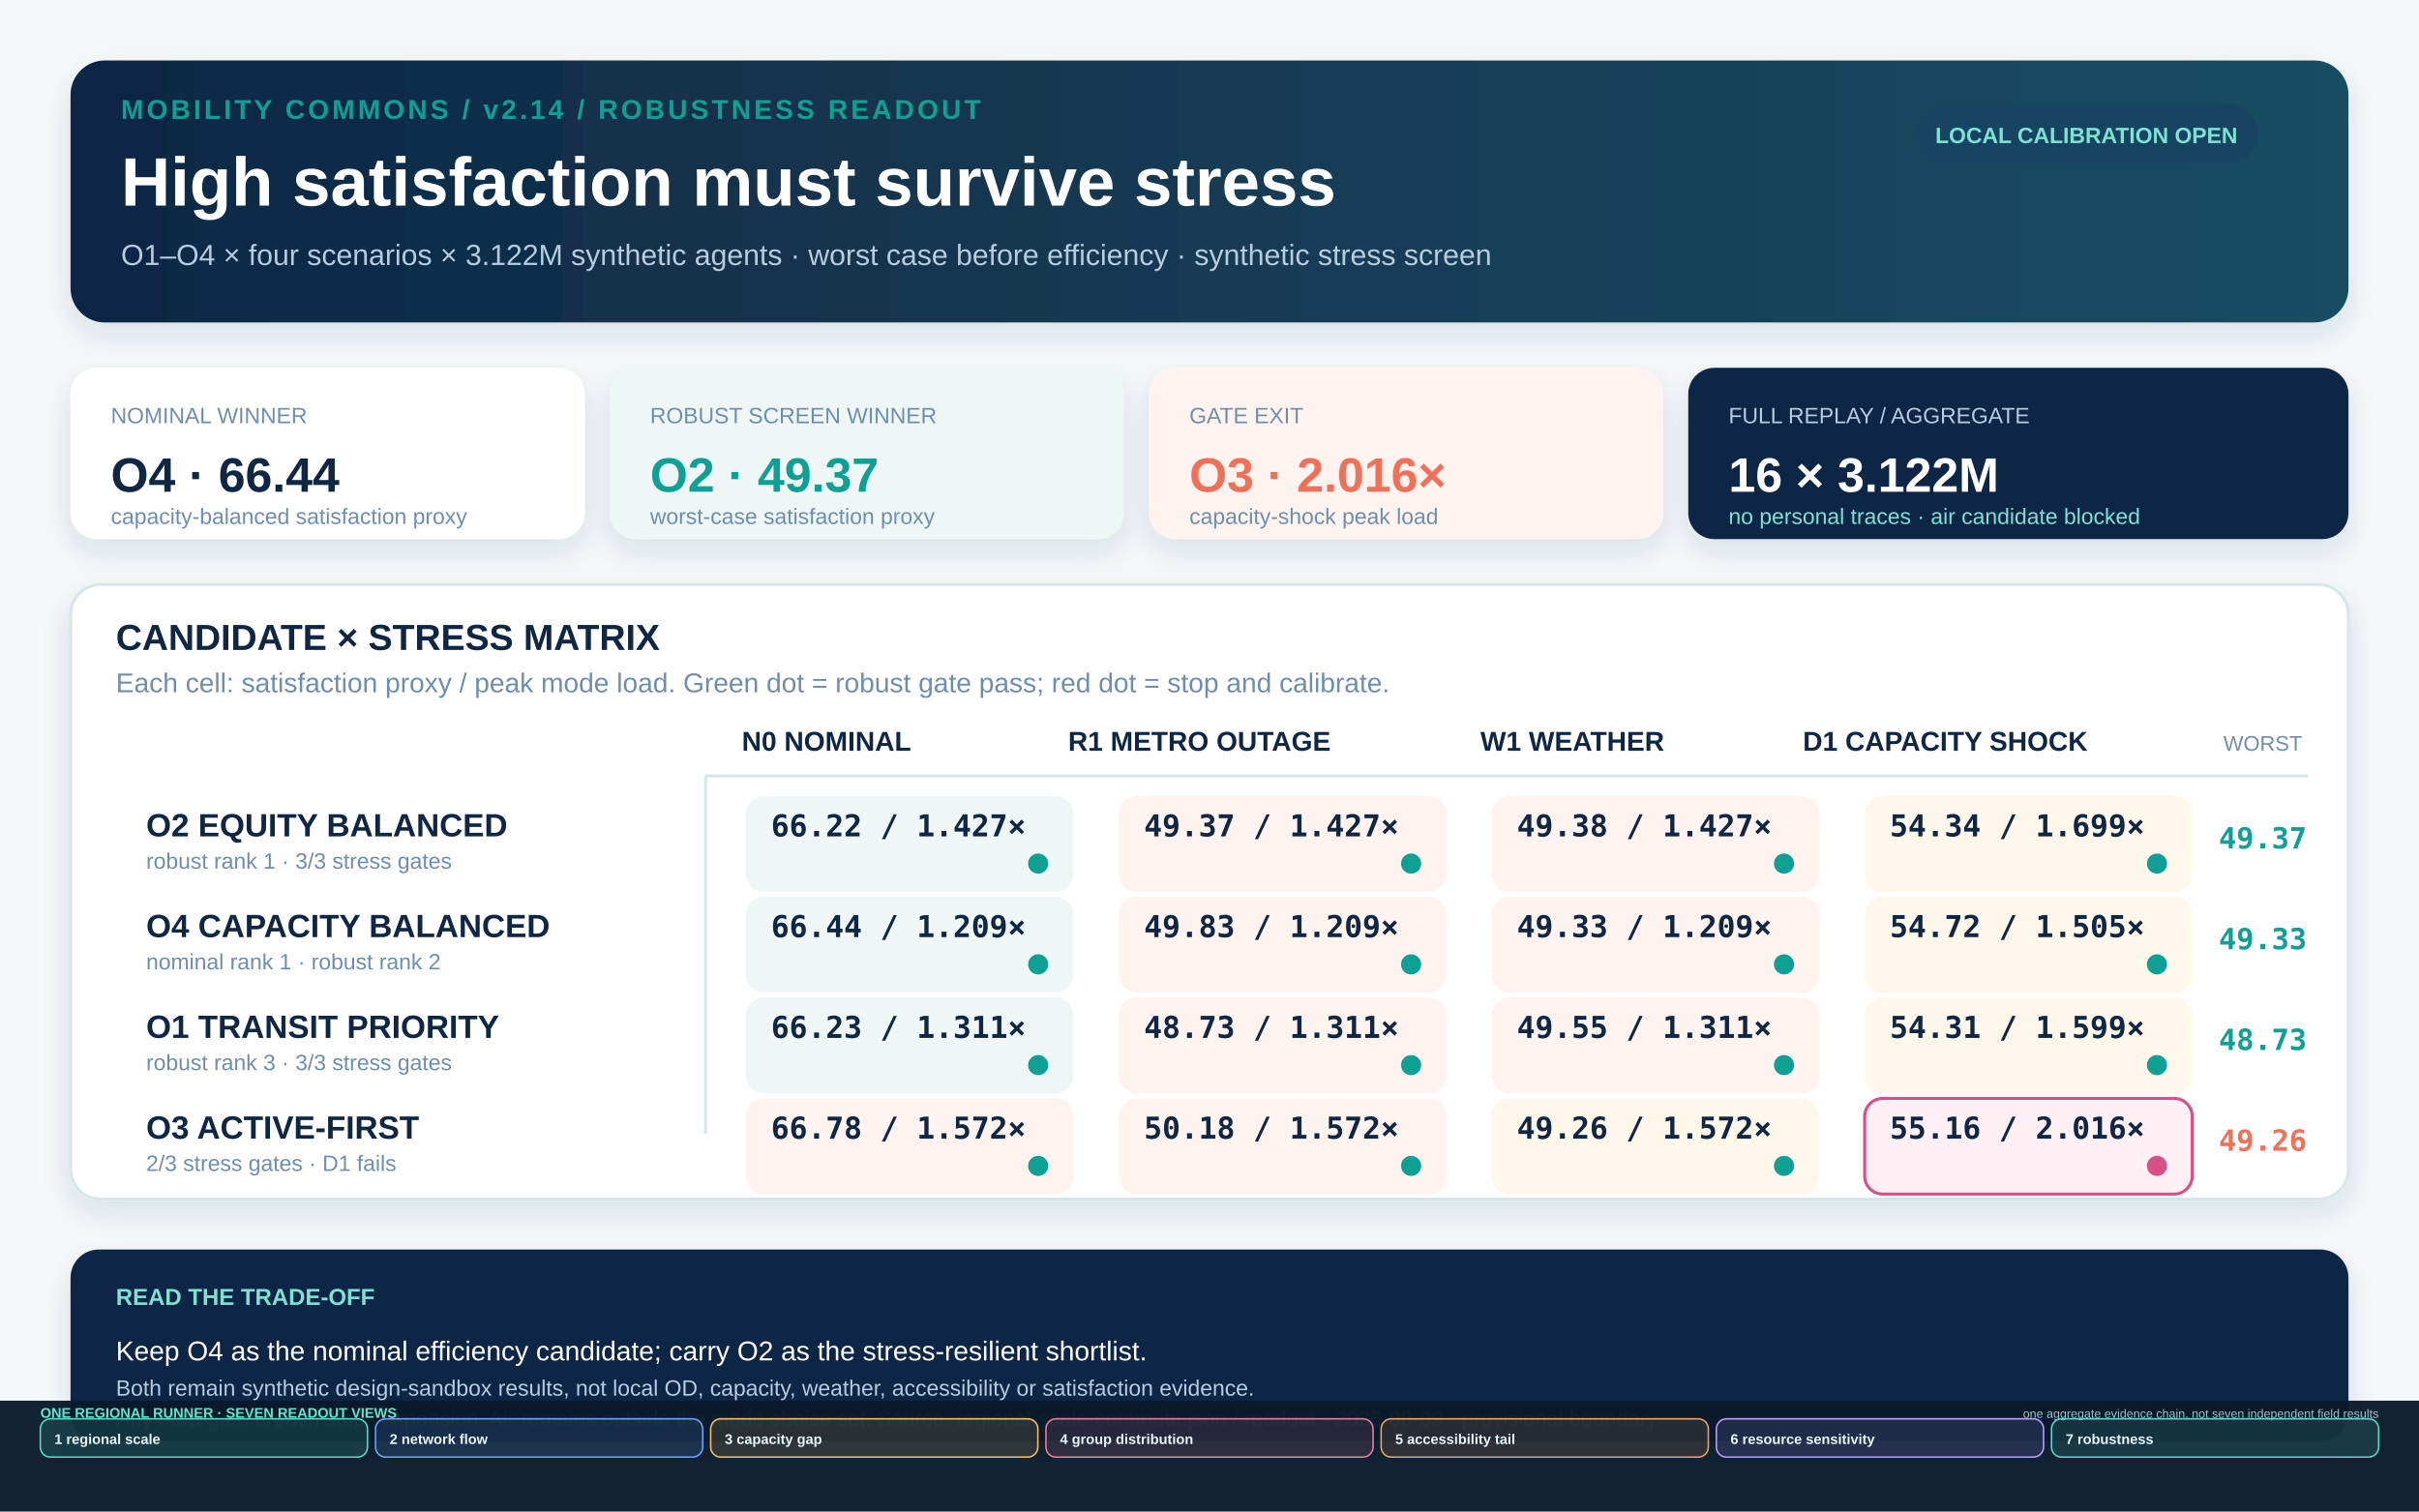
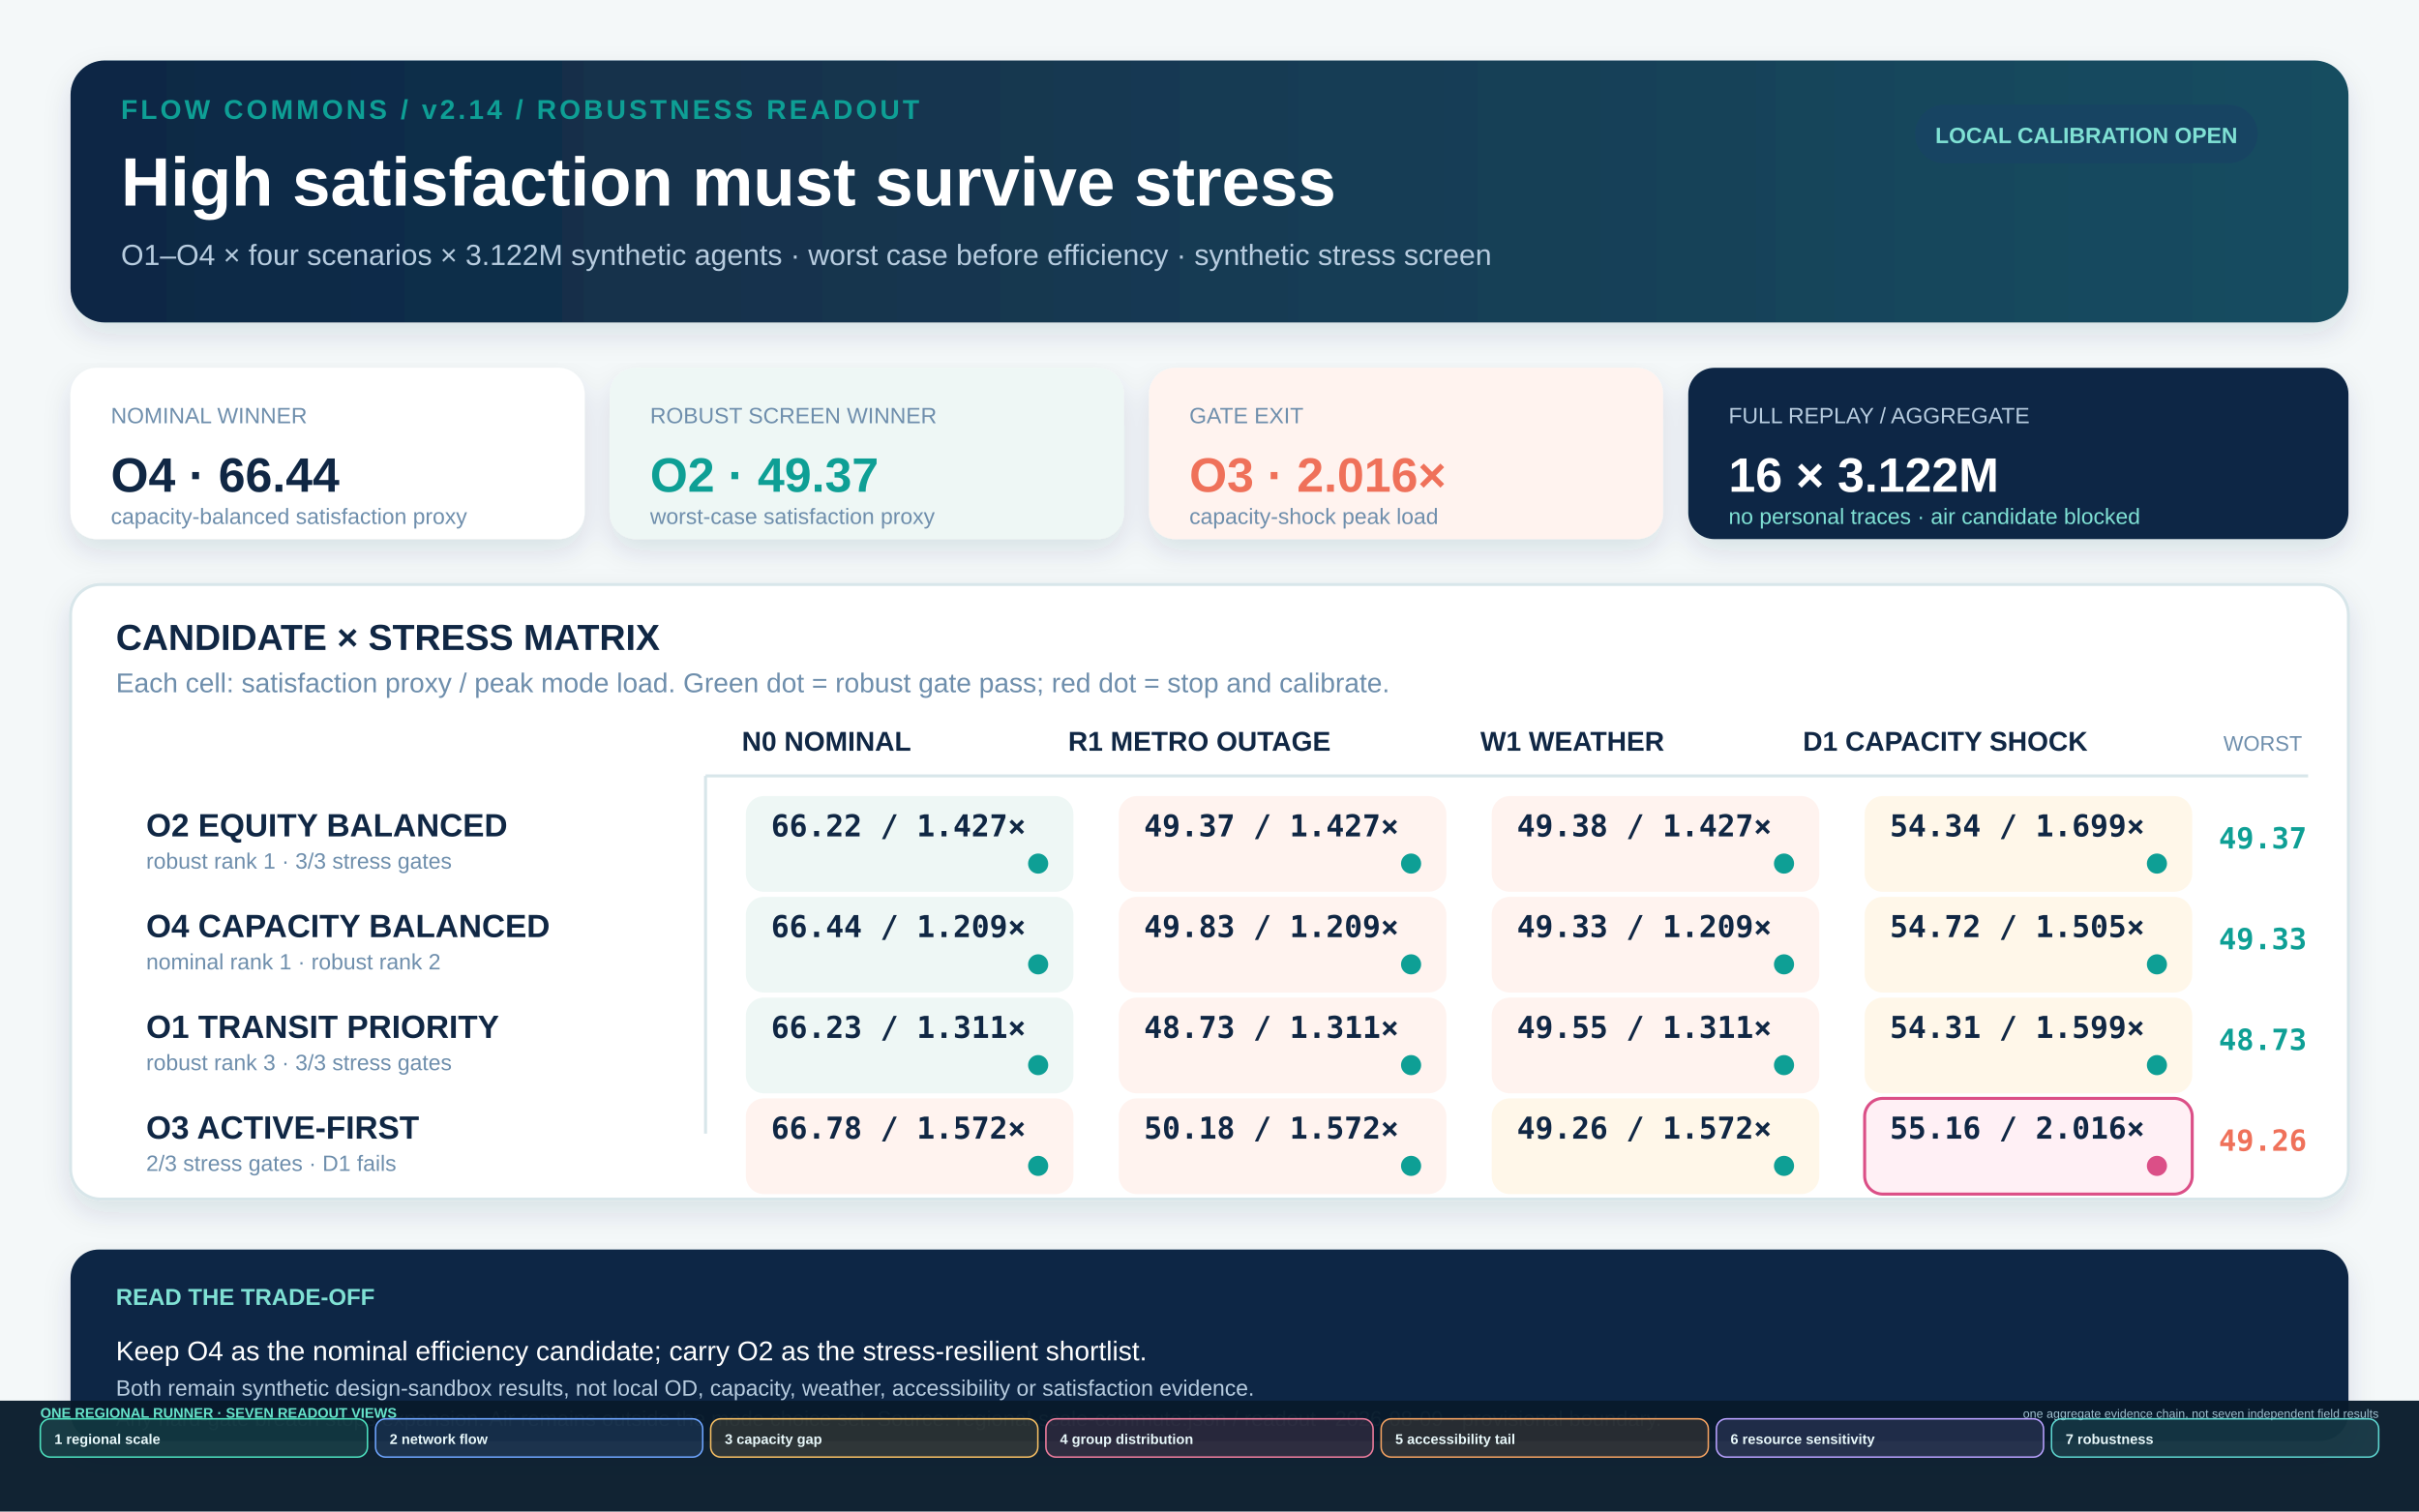
<svg xmlns="http://www.w3.org/2000/svg" width="2400" height="1500" viewBox="0 0 2400 1500" role="img" aria-labelledby="title desc">
  <defs>
    <filter id="shadow" x="-10%" y="-10%" width="120%" height="130%">
      <feDropShadow dx="0" dy="12" stdDeviation="14" flood-color="#173555" flood-opacity=".12" />
    </filter>
    <linearGradient id="hero" x1="0" x2="1">
      <stop offset="0" stop-color="#102744" />
      <stop offset="1" stop-color="#174d61" />
    </linearGradient>
    <style>
      .sans{font-family:Arial,"PingFang SC","Microsoft YaHei",sans-serif}.mono{font-family:"SFMono-Regular",Consolas,monospace}
      .ink{fill:#102744}.muted{fill:#6e8eac}.white{fill:#fff}.teal{fill:#0e9f95}.coral{fill:#ef715a}
      .title{font-size:68px;font-weight:800}.h2{font-size:36px;font-weight:800}.body{font-size:27px}.small{font-size:22px}.value{font-size:48px;font-weight:800}
    </style>
  </defs>
  <rect width="2400" height="1500" fill="#f4f8f9" />
  <rect x="70" y="60" width="2260" height="260" rx="34" fill="url(#hero)" filter="url(#shadow)" />
-   <text x="120" y="118" class="sans teal" font-size="27" font-weight="800" letter-spacing="3">MOBILITY COMMONS / v2.14 / ROBUSTNESS READOUT</text>
+   <text x="120" y="118" class="sans teal" font-size="27" font-weight="800" letter-spacing="3">FLOW COMMONS / v2.14 / ROBUSTNESS READOUT</text>
  <text x="120" y="204" class="sans white title">High satisfaction must survive stress</text>
  <text x="120" y="263" class="sans" font-size="29" fill="#b7ccdf">O1–O4 × four scenarios × 3.122M synthetic agents · worst case before efficiency · synthetic stress screen</text>
  <rect x="1900" y="104" width="340" height="58" rx="29" fill="#174462" />
  <text x="2070" y="142" text-anchor="middle" class="sans" font-size="22" fill="#7fe1d4" font-weight="800">LOCAL CALIBRATION OPEN</text>
  <g filter="url(#shadow)">
    <rect x="70" y="365" width="510" height="170" rx="26" fill="#fff" />
    <rect x="605" y="365" width="510" height="170" rx="26" fill="#eef7f5" />
    <rect x="1140" y="365" width="510" height="170" rx="26" fill="#fff3ef" />
    <rect x="1675" y="365" width="655" height="170" rx="26" fill="#102744" />
  </g>
  <text x="110" y="420" class="sans muted small">NOMINAL WINNER</text>
  <text x="110" y="488" class="sans ink value">O4 · 66.44</text>
  <text x="110" y="520" class="sans muted small">capacity-balanced satisfaction proxy</text>
  <text x="645" y="420" class="sans muted small">ROBUST SCREEN WINNER</text>
  <text x="645" y="488" class="sans teal value">O2 · 49.37</text>
  <text x="645" y="520" class="sans muted small">worst-case satisfaction proxy</text>
  <text x="1180" y="420" class="sans muted small">GATE EXIT</text>
  <text x="1180" y="488" class="sans coral value">O3 · 2.016×</text>
  <text x="1180" y="520" class="sans muted small">capacity-shock peak load</text>
  <text x="1715" y="420" class="sans" fill="#b7ccdf" font-size="22">FULL REPLAY / AGGREGATE</text>
  <text x="1715" y="488" class="sans white value">16 × 3.122M</text>
  <text x="1715" y="520" class="sans" fill="#7fe1d4" font-size="22">no personal traces · air candidate blocked</text>
  <rect x="70" y="580" width="2260" height="610" rx="30" fill="#fff" stroke="#d8e6ea" stroke-width="3" filter="url(#shadow)" />
  <text x="115" y="645" class="sans ink h2">CANDIDATE × STRESS MATRIX</text>
  <text x="115" y="687" class="sans muted body">Each cell: satisfaction proxy / peak mode load. Green dot = robust gate pass; red dot = stop and calibrate.</text>
  <text x="820" y="745" text-anchor="middle" class="sans ink" font-size="27" font-weight="800">N0 NOMINAL</text>
  <text x="1190" y="745" text-anchor="middle" class="sans ink" font-size="27" font-weight="800">R1 METRO OUTAGE</text>
  <text x="1560" y="745" text-anchor="middle" class="sans ink" font-size="27" font-weight="800">W1 WEATHER</text>
  <text x="1930" y="745" text-anchor="middle" class="sans ink" font-size="27" font-weight="800">D1 CAPACITY SHOCK</text>
  <text x="2245" y="745" text-anchor="middle" class="sans muted" font-size="21">WORST</text>
  <line x1="700" y1="770" x2="2290" y2="770" stroke="#d8e6ea" stroke-width="3" />
  <line x1="700" y1="770" x2="700" y2="1125" stroke="#d8e6ea" stroke-width="3" />
  <g class="sans">
    <text x="145" y="830" class="ink" font-size="32" font-weight="800">O2 EQUITY BALANCED</text>
    <text x="145" y="862" class="muted small">robust rank 1 · 3/3 stress gates</text>
    <text x="145" y="930" class="ink" font-size="32" font-weight="800">O4 CAPACITY BALANCED</text>
    <text x="145" y="962" class="muted small">nominal rank 1 · robust rank 2</text>
    <text x="145" y="1030" class="ink" font-size="32" font-weight="800">O1 TRANSIT PRIORITY</text>
    <text x="145" y="1062" class="muted small">robust rank 3 · 3/3 stress gates</text>
    <text x="145" y="1130" class="ink" font-size="32" font-weight="800">O3 ACTIVE-FIRST</text>
    <text x="145" y="1162" class="muted small">2/3 stress gates · D1 fails</text>
  </g>
  <g>
    <rect x="740" y="790" width="325" height="95" rx="18" fill="#eef7f5" />
    <text x="765" y="830" class="mono ink" font-size="30" font-weight="800">66.22 / 1.427×</text>
    <circle cx="1030" cy="857" r="10" fill="#0e9f95" />
    <rect x="1110" y="790" width="325" height="95" rx="18" fill="#fff3ef" />
    <text x="1135" y="830" class="mono ink" font-size="30" font-weight="800">49.37 / 1.427×</text>
    <circle cx="1400" cy="857" r="10" fill="#0e9f95" />
    <rect x="1480" y="790" width="325" height="95" rx="18" fill="#fff3ef" />
    <text x="1505" y="830" class="mono ink" font-size="30" font-weight="800">49.38 / 1.427×</text>
    <circle cx="1770" cy="857" r="10" fill="#0e9f95" />
    <rect x="1850" y="790" width="325" height="95" rx="18" fill="#fff7e9" />
    <text x="1875" y="830" class="mono ink" font-size="30" font-weight="800">54.34 / 1.699×</text>
    <circle cx="2140" cy="857" r="10" fill="#0e9f95" />
    <text x="2245" y="842" text-anchor="middle" class="mono teal" font-size="29" font-weight="800">49.37</text>
    <rect x="740" y="890" width="325" height="95" rx="18" fill="#eef7f5" />
    <text x="765" y="930" class="mono ink" font-size="30" font-weight="800">66.44 / 1.209×</text>
    <circle cx="1030" cy="957" r="10" fill="#0e9f95" />
    <rect x="1110" y="890" width="325" height="95" rx="18" fill="#fff3ef" />
    <text x="1135" y="930" class="mono ink" font-size="30" font-weight="800">49.83 / 1.209×</text>
    <circle cx="1400" cy="957" r="10" fill="#0e9f95" />
    <rect x="1480" y="890" width="325" height="95" rx="18" fill="#fff3ef" />
    <text x="1505" y="930" class="mono ink" font-size="30" font-weight="800">49.33 / 1.209×</text>
    <circle cx="1770" cy="957" r="10" fill="#0e9f95" />
    <rect x="1850" y="890" width="325" height="95" rx="18" fill="#fff7e9" />
    <text x="1875" y="930" class="mono ink" font-size="30" font-weight="800">54.72 / 1.505×</text>
    <circle cx="2140" cy="957" r="10" fill="#0e9f95" />
    <text x="2245" y="942" text-anchor="middle" class="mono teal" font-size="29" font-weight="800">49.33</text>
    <rect x="740" y="990" width="325" height="95" rx="18" fill="#eef7f5" />
    <text x="765" y="1030" class="mono ink" font-size="30" font-weight="800">66.23 / 1.311×</text>
    <circle cx="1030" cy="1057" r="10" fill="#0e9f95" />
    <rect x="1110" y="990" width="325" height="95" rx="18" fill="#fff3ef" />
    <text x="1135" y="1030" class="mono ink" font-size="30" font-weight="800">48.73 / 1.311×</text>
    <circle cx="1400" cy="1057" r="10" fill="#0e9f95" />
    <rect x="1480" y="990" width="325" height="95" rx="18" fill="#fff3ef" />
    <text x="1505" y="1030" class="mono ink" font-size="30" font-weight="800">49.55 / 1.311×</text>
    <circle cx="1770" cy="1057" r="10" fill="#0e9f95" />
    <rect x="1850" y="990" width="325" height="95" rx="18" fill="#fff7e9" />
    <text x="1875" y="1030" class="mono ink" font-size="30" font-weight="800">54.31 / 1.599×</text>
    <circle cx="2140" cy="1057" r="10" fill="#0e9f95" />
    <text x="2245" y="1042" text-anchor="middle" class="mono teal" font-size="29" font-weight="800">48.73</text>
    <rect x="740" y="1090" width="325" height="95" rx="18" fill="#fff3ef" />
    <text x="765" y="1130" class="mono ink" font-size="30" font-weight="800">66.78 / 1.572×</text>
    <circle cx="1030" cy="1157" r="10" fill="#0e9f95" />
    <rect x="1110" y="1090" width="325" height="95" rx="18" fill="#fff3ef" />
    <text x="1135" y="1130" class="mono ink" font-size="30" font-weight="800">50.18 / 1.572×</text>
    <circle cx="1400" cy="1157" r="10" fill="#0e9f95" />
    <rect x="1480" y="1090" width="325" height="95" rx="18" fill="#fff7e9" />
    <text x="1505" y="1130" class="mono ink" font-size="30" font-weight="800">49.26 / 1.572×</text>
    <circle cx="1770" cy="1157" r="10" fill="#0e9f95" />
    <rect x="1850" y="1090" width="325" height="95" rx="18" fill="#fff0f5" stroke="#db4f87" stroke-width="3" />
    <text x="1875" y="1130" class="mono ink" font-size="30" font-weight="800">55.16 / 2.016×</text>
    <circle cx="2140" cy="1157" r="10" fill="#db4f87" />
    <text x="2245" y="1142" text-anchor="middle" class="mono coral" font-size="29" font-weight="800">49.26</text>
  </g>
  <rect x="70" y="1240" width="2260" height="190" rx="28" fill="#102744" filter="url(#shadow)" />
  <text x="115" y="1295" class="sans" fill="#7fe1d4" font-size="23" font-weight="800">READ THE TRADE-OFF</text>
  <text x="115" y="1350" class="sans white" font-size="27">Keep O4 as the nominal efficiency candidate; carry O2 as the stress-resilient shortlist.</text>
  <text x="115" y="1385" class="sans" fill="#b7ccdf" font-size="22">Both remain synthetic design-sandbox results, not local OD, capacity, weather, accessibility or satisfaction evidence.</text>
  <text x="115" y="1415" class="sans" fill="#b7ccdf" font-size="21">Any hard-gate breach stops expansion. Air remains outside the mode choice set. Source: regional-scale-commute.json / readout · 2026-08-09 · provisional boundary.</text>
  <g id="evidence-chain-ribbon">
    <rect x="0" y="1390" width="2400" height="110" fill="#071A2B" opacity=".96" />
    <text x="40" y="1407" font-family="Arial,sans-serif" font-size="14" font-weight="800" fill="#66E3CA">ONE REGIONAL RUNNER · SEVEN READOUT VIEWS</text>
    <text x="2360" y="1407" text-anchor="end" font-family="Arial,sans-serif" font-size="12" fill="#9FC0CF">one aggregate evidence chain, not seven independent field results</text>
    <rect x="40.0" y="1408" width="324.6" height="38" rx="10" fill="#4DE1BF22" stroke="#4DE1BF" stroke-width="1.5" />
    <text x="54.0" y="1433" font-family="Arial,sans-serif" font-size="14" font-weight="800" fill="#E8F8FA">1  regional scale</text>
    <rect x="372.6" y="1408" width="324.6" height="38" rx="10" fill="#6EA5FF22" stroke="#6EA5FF" stroke-width="1.5" />
    <text x="386.6" y="1433" font-family="Arial,sans-serif" font-size="14" font-weight="800" fill="#E8F8FA">2  network flow</text>
    <rect x="705.1" y="1408" width="324.6" height="38" rx="10" fill="#F7BF6322" stroke="#F7BF63" stroke-width="1.5" />
    <text x="719.1" y="1433" font-family="Arial,sans-serif" font-size="14" font-weight="800" fill="#E8F8FA">3  capacity gap</text>
    <rect x="1037.7" y="1408" width="324.6" height="38" rx="10" fill="#F07D9E22" stroke="#F07D9E" stroke-width="1.5" />
    <text x="1051.7" y="1433" font-family="Arial,sans-serif" font-size="14" font-weight="800" fill="#E8F8FA">4  group distribution</text>
    <rect x="1370.3" y="1408" width="324.6" height="38" rx="10" fill="#F4A26122" stroke="#F4A261" stroke-width="1.5" />
    <text x="1384.3" y="1433" font-family="Arial,sans-serif" font-size="14" font-weight="800" fill="#E8F8FA">5  accessibility tail</text>
    <rect x="1702.9" y="1408" width="324.6" height="38" rx="10" fill="#B8A1FF22" stroke="#B8A1FF" stroke-width="1.5" />
    <text x="1716.9" y="1433" font-family="Arial,sans-serif" font-size="14" font-weight="800" fill="#E8F8FA">6  resource sensitivity</text>
    <rect x="2035.4" y="1408" width="324.6" height="38" rx="10" fill="#5ED6D022" stroke="#5ED6D0" stroke-width="1.5" />
    <text x="2049.4" y="1433" font-family="Arial,sans-serif" font-size="14" font-weight="800" fill="#E8F8FA">7  robustness</text>
  </g>
</svg>
